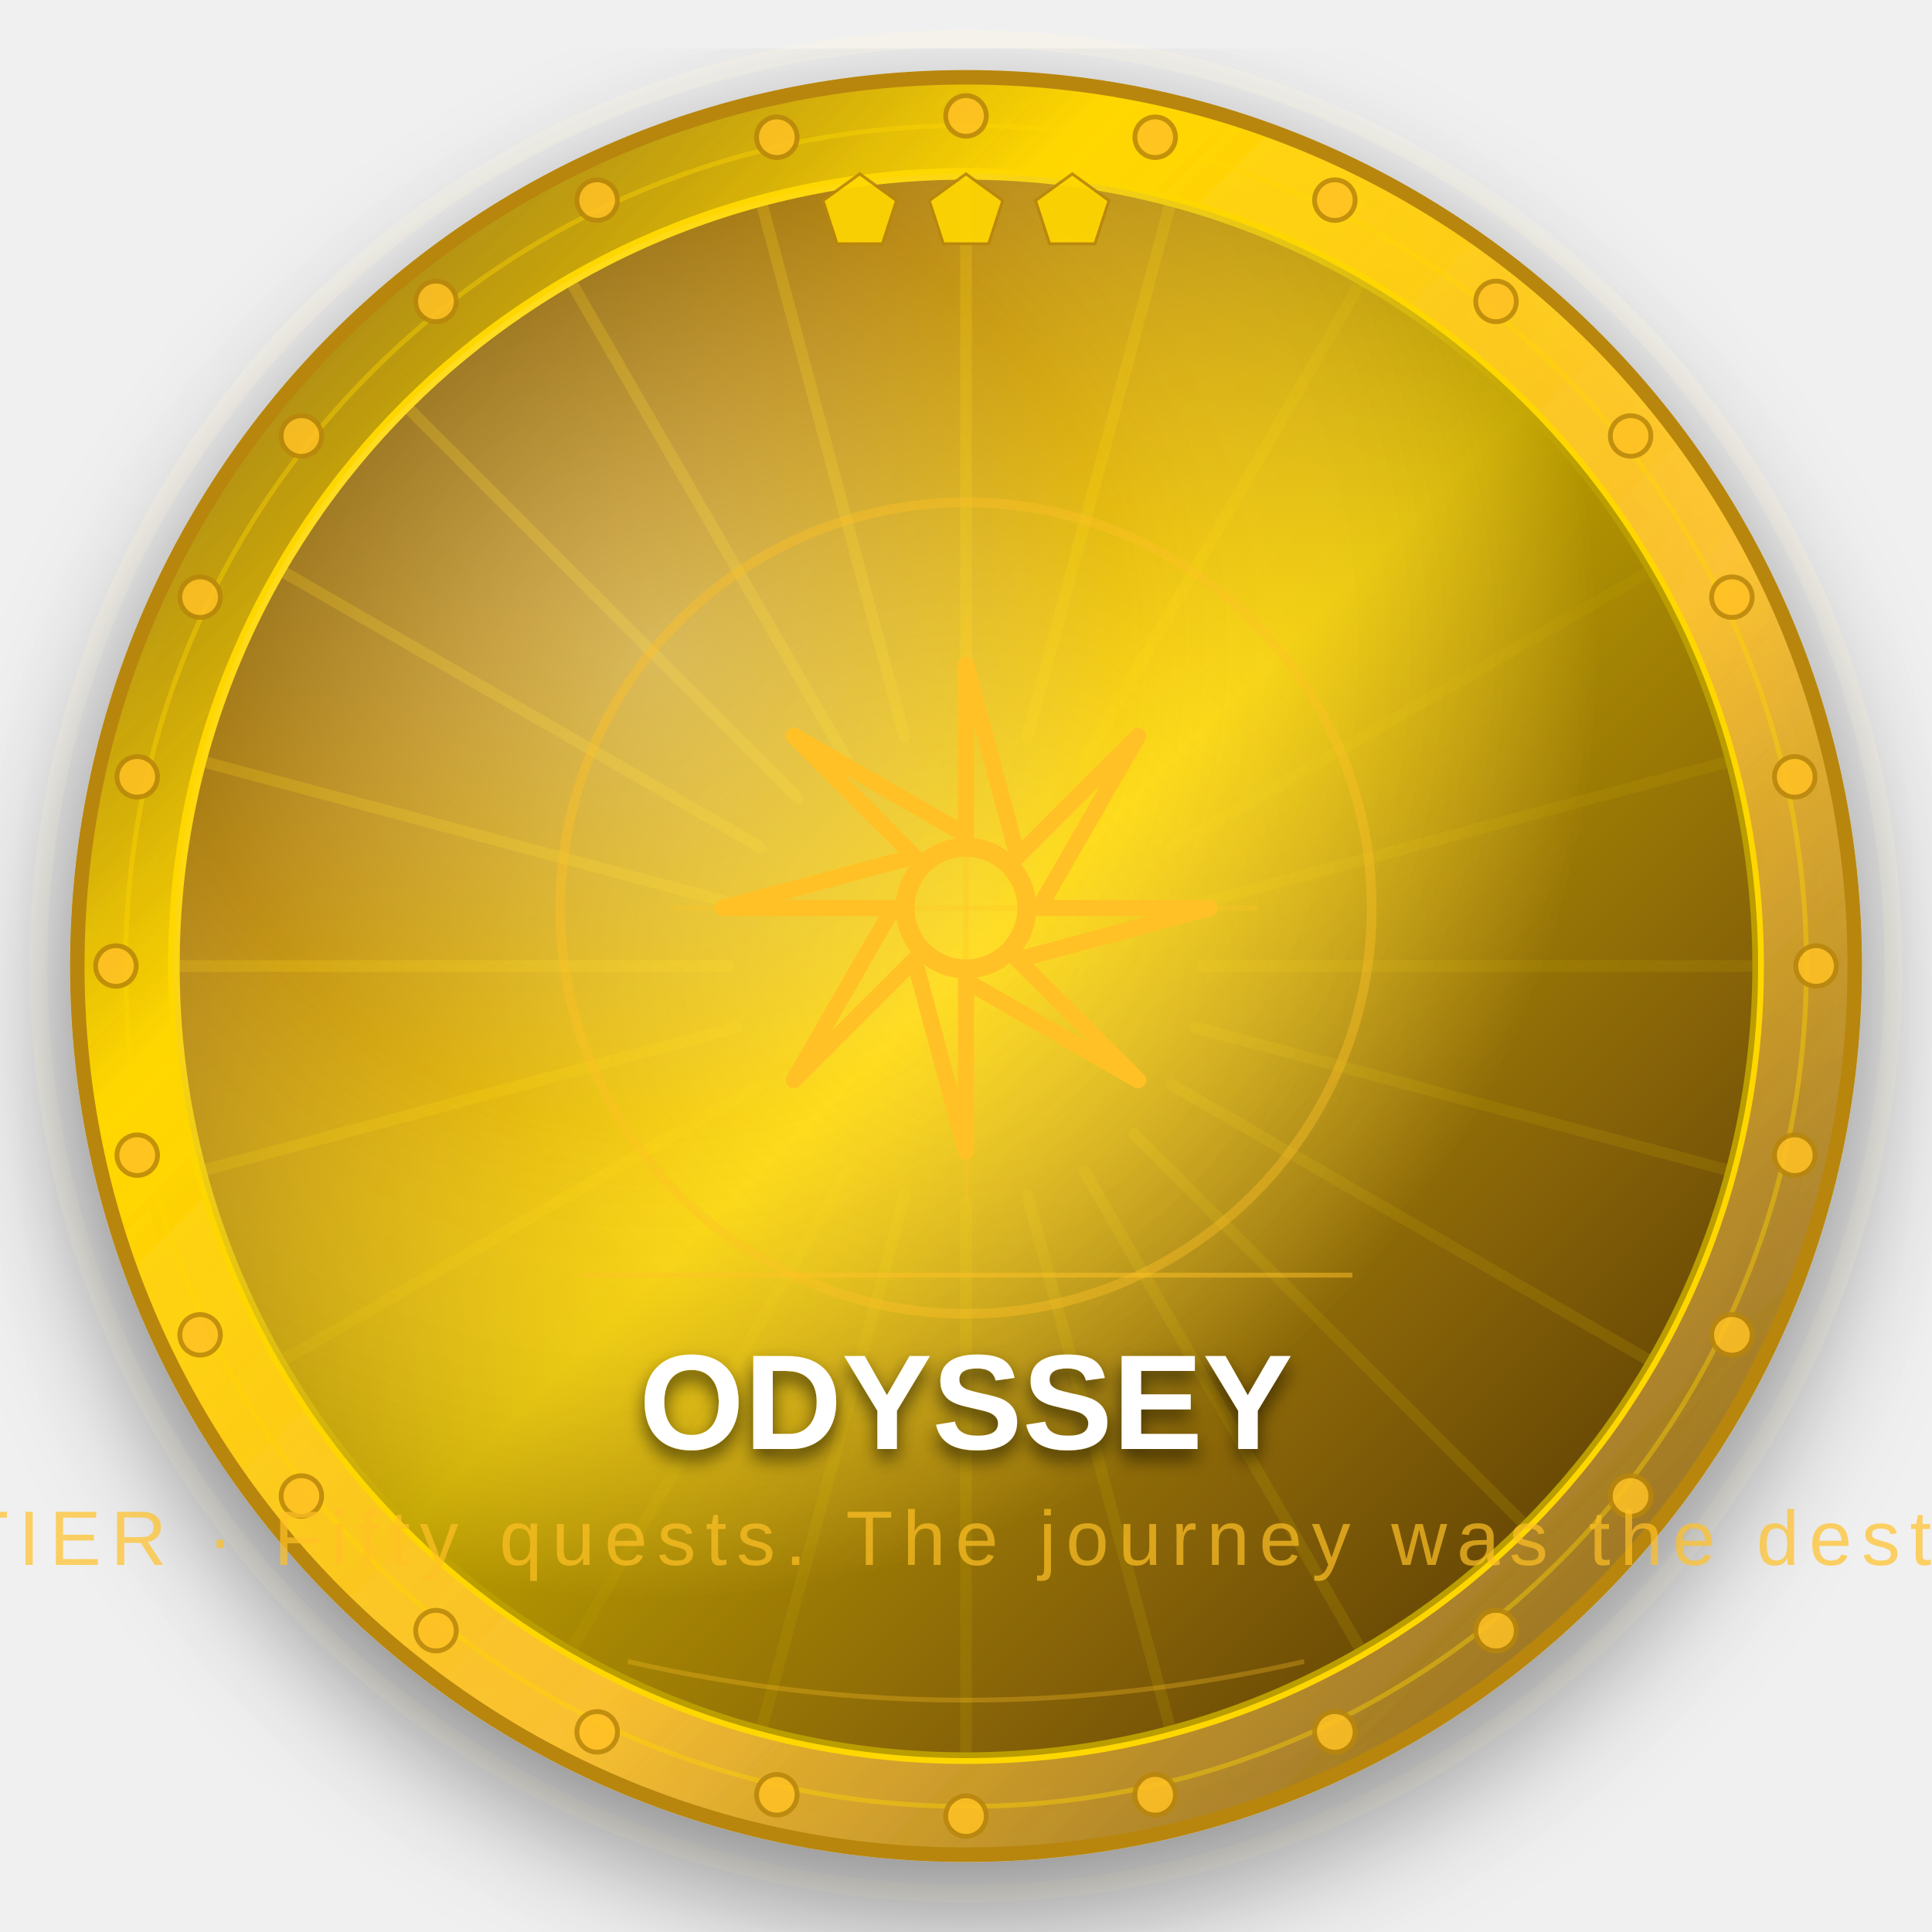
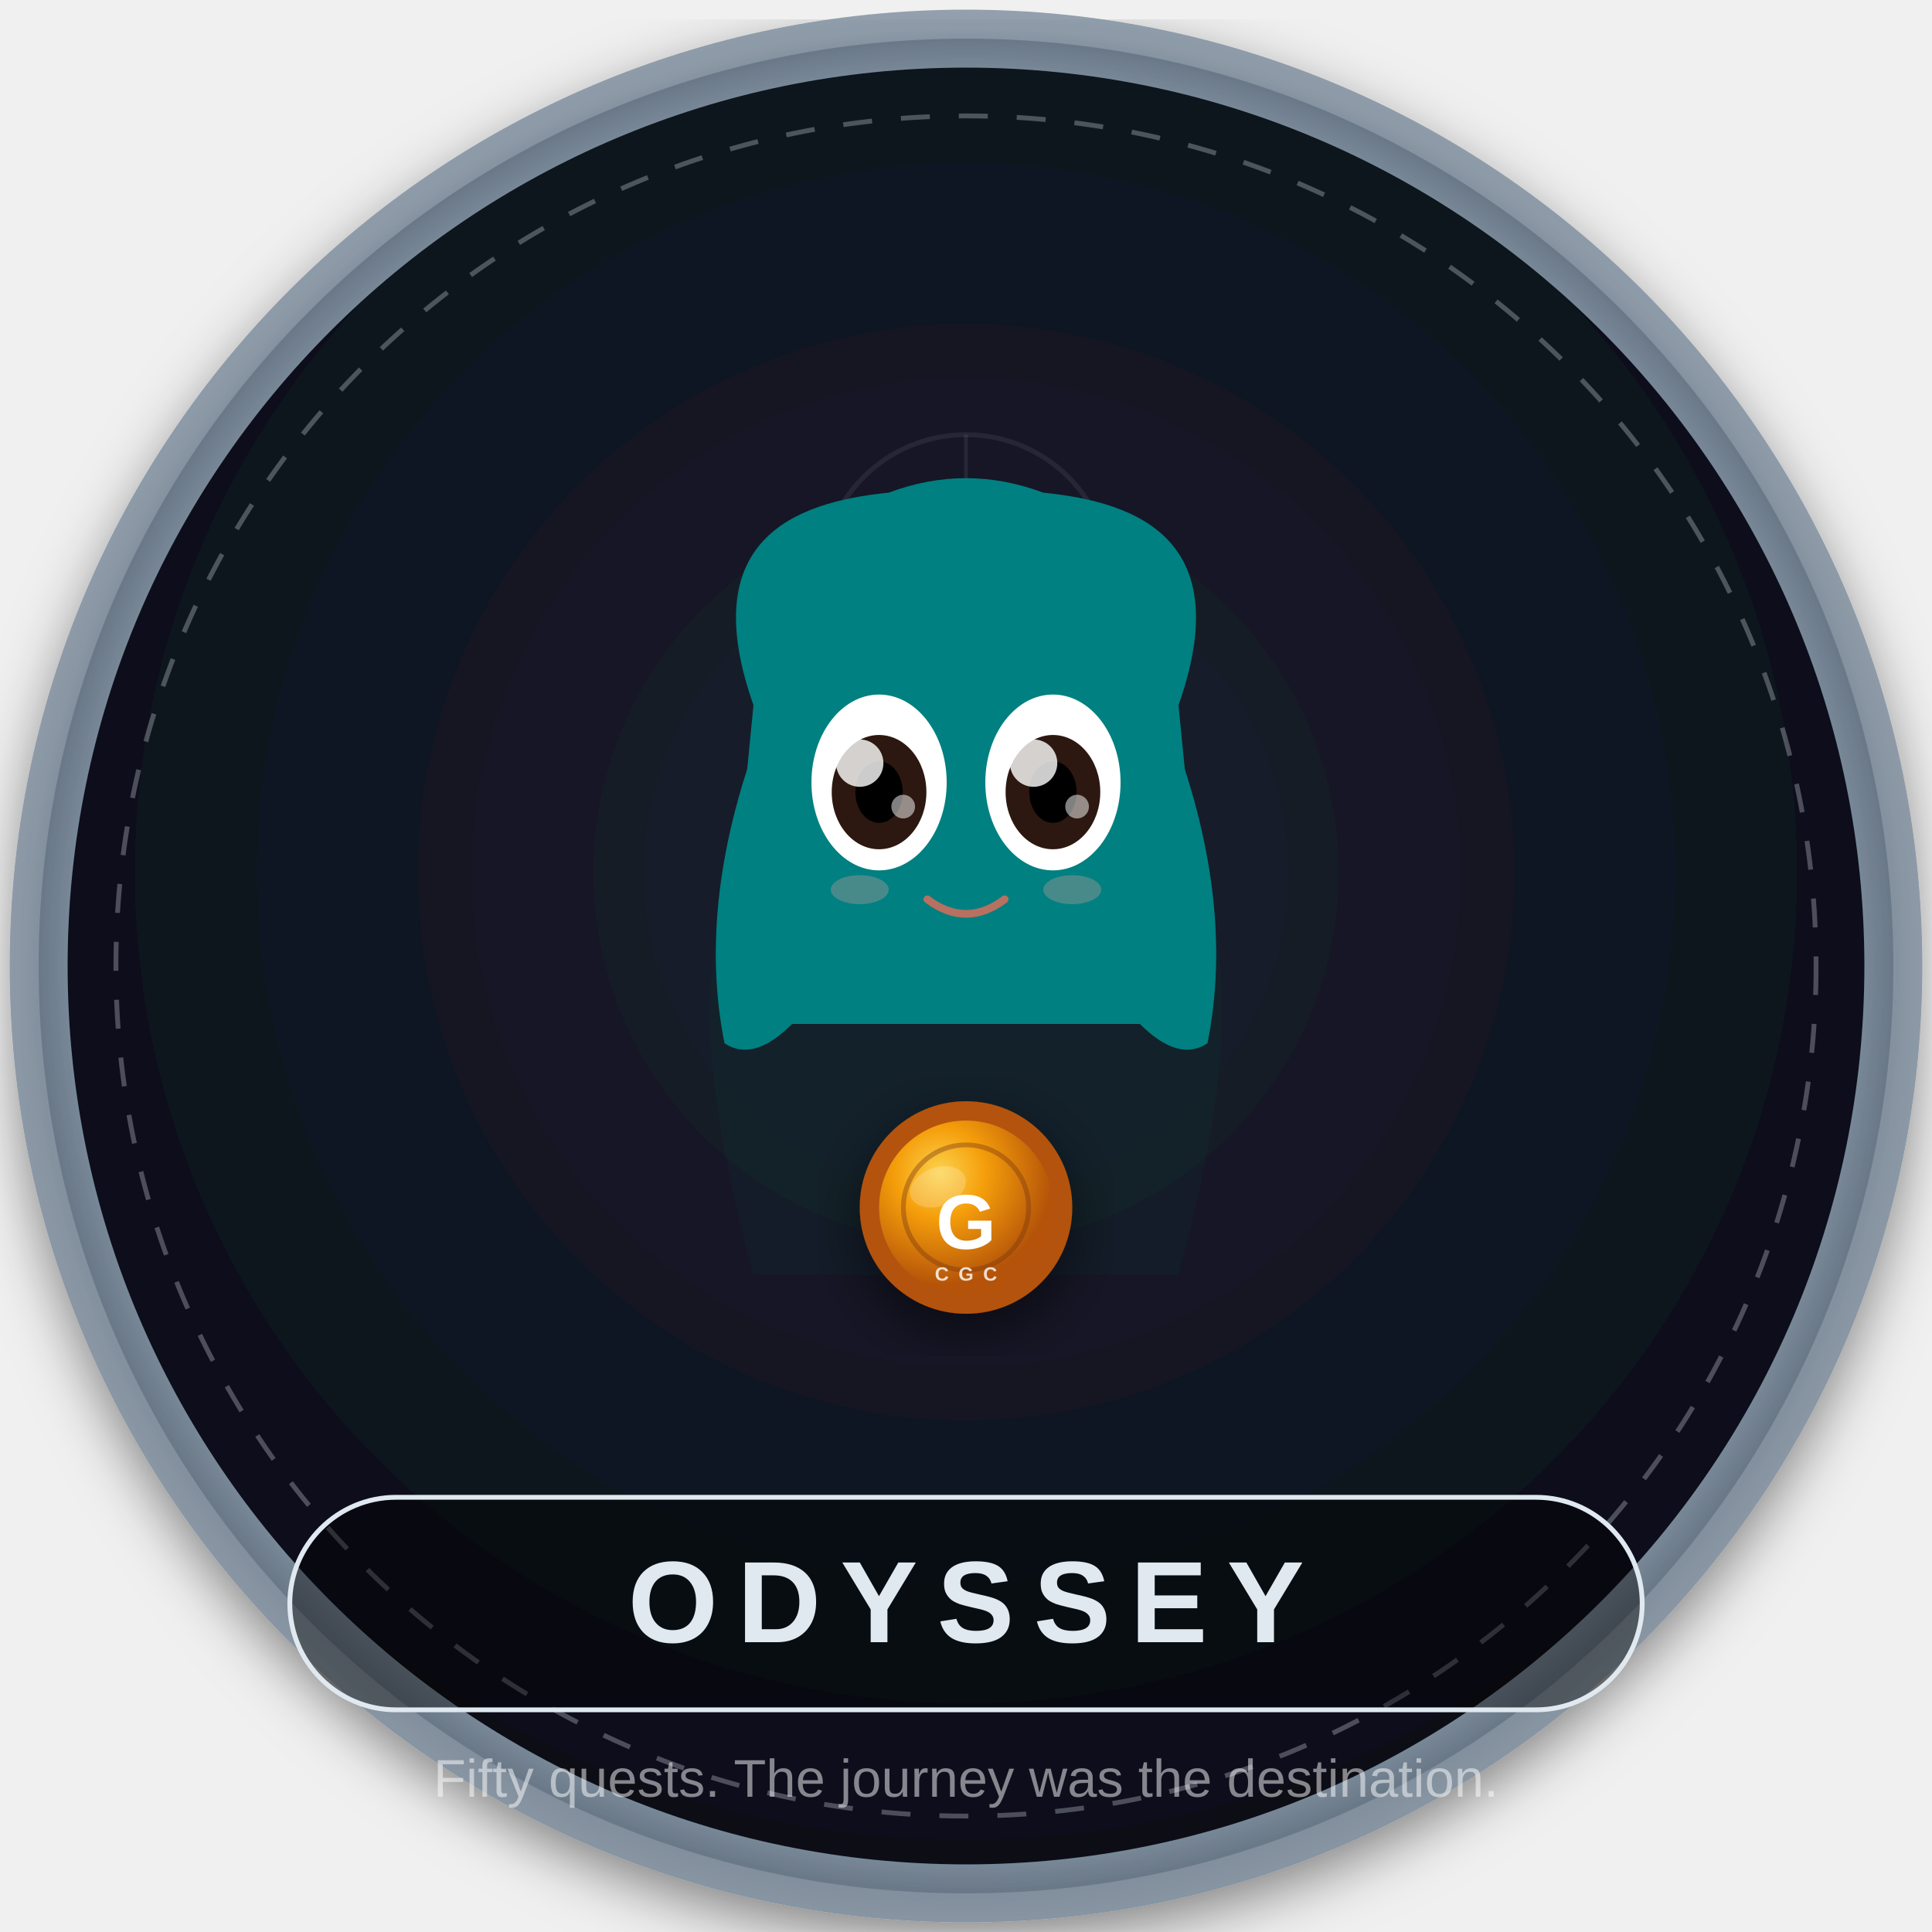
<svg xmlns="http://www.w3.org/2000/svg" viewBox="0 0 200 200" width="200" height="200">
  <defs>
-     <linearGradient id="b18" x1="0%" y1="0%" x2="100%" y2="100%">
-       <stop offset="0%" stop-color="#5C3A00" />
-       <stop offset="25%" stop-color="#B8860B" />
-       <stop offset="50%" stop-color="#FFD700" />
-       <stop offset="75%" stop-color="#B8860B" />
-       <stop offset="100%" stop-color="#5C3A00" />
-     </linearGradient>
-     <linearGradient id="r18" x1="0%" y1="0%" x2="100%" y2="100%">
-       <stop offset="0%" stop-color="#5C3A00" stop-opacity="0.8" />
-       <stop offset="30%" stop-color="#FFD700" stop-opacity="1" />
-       <stop offset="60%" stop-color="#FFC125" stop-opacity="0.9" />
-       <stop offset="100%" stop-color="#5C3A00" stop-opacity="0.8" />
-     </linearGradient>
-     <radialGradient id="s18" cx="30%" cy="30%" r="60%">
-       <stop offset="0%" stop-color="#fff" stop-opacity="0.32" />
-       <stop offset="50%" stop-color="#fff" stop-opacity="0.05" />
-       <stop offset="100%" stop-color="#000" stop-opacity="0.27" />
+     <radialGradient id="ring18" cx="50%" cy="50%" r="50%">
+       <stop offset="85%" stop-color="#E0E8F0" />
+       <stop offset="95%" stop-color="#7B8B9B" />
+       <stop offset="100%" stop-color="#7B8B9B" stop-opacity="0.8" />
    </radialGradient>
-     <radialGradient id="c18" cx="50%" cy="50%" r="50%">
-       <stop offset="0%" stop-color="#FFF8DC" stop-opacity="0.12" />
-       <stop offset="100%" stop-color="#FFF8DC" stop-opacity="0" />
+     <radialGradient id="bg18" cx="50%" cy="45%" r="55%">
+       <stop offset="0%" stop-color="#1A2030" />
+       <stop offset="100%" stop-color="#0A0E18" />
    </radialGradient>
-     <filter id="sh18" x="-30%" y="-30%" width="160%" height="160%">
-       <feDropShadow dx="0" dy="5" stdDeviation="6" flood-color="#000" flood-opacity="0.45" />
+     <filter id="sh" x="-20%" y="-20%" width="140%" height="140%">
+       <feDropShadow dx="0" dy="2" stdDeviation="3" flood-color="#000" flood-opacity="0.5" />
+     </filter>
+     <filter id="glow">
+       <feGaussianBlur stdDeviation="3" result="blur" />
+       <feMerge>
+         <feMergeNode in="blur" />
+         <feMergeNode in="SourceGraphic" />
+       </feMerge>
    </filter>
  </defs>
-   <circle cx="100" cy="100" r="96" fill="none" stroke="#FFF8DC" stroke-width="1.8" opacity="0.25" filter="url(#sh18)" />
-   <circle cx="100" cy="100" r="92" fill="url(#r18)" stroke="#B8860B" stroke-width="1.5" filter="url(#sh18)" />
-   <circle cx="100" cy="100" r="87" fill="none" stroke="#FFD700" stroke-width="0.5" opacity="0.4" />
-   <circle cx="100" cy="100" r="82" fill="url(#b18)" stroke="#FFD700" stroke-width="1.2" />
-   <line x1="124.6" y1="100" x2="182" y2="100" stroke="#FFD700" stroke-width="1.2" opacity="0.22" stroke-linecap="round" />
-   <line x1="123.762" y1="106.367" x2="179.206" y2="121.223" stroke="#FFD700" stroke-width="1.2" opacity="0.22" stroke-linecap="round" />
-   <line x1="121.304" y1="112.3" x2="171.014" y2="141" stroke="#FFD700" stroke-width="1.2" opacity="0.22" stroke-linecap="round" />
-   <line x1="117.395" y1="117.395" x2="157.983" y2="157.983" stroke="#FFD700" stroke-width="1.2" opacity="0.22" stroke-linecap="round" />
-   <line x1="112.3" y1="121.304" x2="141" y2="171.014" stroke="#FFD700" stroke-width="1.2" opacity="0.22" stroke-linecap="round" />
-   <line x1="106.367" y1="123.762" x2="121.223" y2="179.206" stroke="#FFD700" stroke-width="1.2" opacity="0.22" stroke-linecap="round" />
-   <line x1="100" y1="124.6" x2="100" y2="182" stroke="#FFD700" stroke-width="1.2" opacity="0.22" stroke-linecap="round" />
-   <line x1="93.633" y1="123.762" x2="78.777" y2="179.206" stroke="#FFD700" stroke-width="1.2" opacity="0.22" stroke-linecap="round" />
-   <line x1="87.7" y1="121.304" x2="59" y2="171.014" stroke="#FFD700" stroke-width="1.2" opacity="0.22" stroke-linecap="round" />
-   <line x1="82.605" y1="117.395" x2="42.017" y2="157.983" stroke="#FFD700" stroke-width="1.2" opacity="0.22" stroke-linecap="round" />
-   <line x1="78.696" y1="112.3" x2="28.986" y2="141" stroke="#FFD700" stroke-width="1.2" opacity="0.22" stroke-linecap="round" />
-   <line x1="76.238" y1="106.367" x2="20.794" y2="121.223" stroke="#FFD700" stroke-width="1.2" opacity="0.22" stroke-linecap="round" />
-   <line x1="75.4" y1="100" x2="18" y2="100" stroke="#FFD700" stroke-width="1.2" opacity="0.22" stroke-linecap="round" />
-   <line x1="76.238" y1="93.633" x2="20.794" y2="78.777" stroke="#FFD700" stroke-width="1.2" opacity="0.22" stroke-linecap="round" />
-   <line x1="78.696" y1="87.7" x2="28.986" y2="59" stroke="#FFD700" stroke-width="1.2" opacity="0.22" stroke-linecap="round" />
-   <line x1="82.605" y1="82.605" x2="42.017" y2="42.017" stroke="#FFD700" stroke-width="1.2" opacity="0.22" stroke-linecap="round" />
-   <line x1="87.7" y1="78.696" x2="59" y2="28.986" stroke="#FFD700" stroke-width="1.2" opacity="0.22" stroke-linecap="round" />
-   <line x1="93.633" y1="76.238" x2="78.777" y2="20.794" stroke="#FFD700" stroke-width="1.2" opacity="0.22" stroke-linecap="round" />
-   <line x1="100" y1="75.4" x2="100" y2="18" stroke="#FFD700" stroke-width="1.2" opacity="0.22" stroke-linecap="round" />
-   <line x1="106.367" y1="76.238" x2="121.223" y2="20.794" stroke="#FFD700" stroke-width="1.2" opacity="0.22" stroke-linecap="round" />
-   <line x1="112.3" y1="78.696" x2="141" y2="28.986" stroke="#FFD700" stroke-width="1.2" opacity="0.22" stroke-linecap="round" />
-   <line x1="117.395" y1="82.605" x2="157.983" y2="42.017" stroke="#FFD700" stroke-width="1.2" opacity="0.22" stroke-linecap="round" />
-   <line x1="121.304" y1="87.7" x2="171.014" y2="59" stroke="#FFD700" stroke-width="1.2" opacity="0.22" stroke-linecap="round" />
-   <line x1="123.762" y1="93.633" x2="179.206" y2="78.777" stroke="#FFD700" stroke-width="1.2" opacity="0.22" stroke-linecap="round" />
-   <circle cx="100" cy="100" r="50" fill="url(#c18)" />
-   <circle cx="100" cy="100" r="82" fill="url(#s18)" />
-   <circle cx="100" cy="12" r="2.1" fill="#FFC125" stroke="#B8860B" stroke-width="0.5" opacity="0.85" />
-   <circle cx="119.582" cy="14.206" r="2.1" fill="#FFC125" stroke="#B8860B" stroke-width="0.5" opacity="0.85" />
-   <circle cx="138.182" cy="20.715" r="2.1" fill="#FFC125" stroke="#B8860B" stroke-width="0.5" opacity="0.85" />
-   <circle cx="154.867" cy="31.199" r="2.1" fill="#FFC125" stroke="#B8860B" stroke-width="0.5" opacity="0.85" />
-   <circle cx="168.801" cy="45.133" r="2.1" fill="#FFC125" stroke="#B8860B" stroke-width="0.5" opacity="0.85" />
-   <circle cx="179.285" cy="61.818" r="2.1" fill="#FFC125" stroke="#B8860B" stroke-width="0.5" opacity="0.85" />
-   <circle cx="185.794" cy="80.418" r="2.1" fill="#FFC125" stroke="#B8860B" stroke-width="0.5" opacity="0.85" />
-   <circle cx="188" cy="100" r="2.1" fill="#FFC125" stroke="#B8860B" stroke-width="0.5" opacity="0.85" />
-   <circle cx="185.794" cy="119.582" r="2.1" fill="#FFC125" stroke="#B8860B" stroke-width="0.5" opacity="0.85" />
-   <circle cx="179.285" cy="138.182" r="2.1" fill="#FFC125" stroke="#B8860B" stroke-width="0.5" opacity="0.85" />
-   <circle cx="168.801" cy="154.867" r="2.1" fill="#FFC125" stroke="#B8860B" stroke-width="0.5" opacity="0.85" />
-   <circle cx="154.867" cy="168.801" r="2.1" fill="#FFC125" stroke="#B8860B" stroke-width="0.5" opacity="0.85" />
-   <circle cx="138.182" cy="179.285" r="2.1" fill="#FFC125" stroke="#B8860B" stroke-width="0.5" opacity="0.85" />
-   <circle cx="119.582" cy="185.794" r="2.1" fill="#FFC125" stroke="#B8860B" stroke-width="0.5" opacity="0.85" />
-   <circle cx="100" cy="188" r="2.1" fill="#FFC125" stroke="#B8860B" stroke-width="0.5" opacity="0.85" />
-   <circle cx="80.418" cy="185.794" r="2.1" fill="#FFC125" stroke="#B8860B" stroke-width="0.5" opacity="0.85" />
-   <circle cx="61.818" cy="179.285" r="2.1" fill="#FFC125" stroke="#B8860B" stroke-width="0.5" opacity="0.85" />
-   <circle cx="45.133" cy="168.801" r="2.1" fill="#FFC125" stroke="#B8860B" stroke-width="0.5" opacity="0.85" />
-   <circle cx="31.199" cy="154.867" r="2.1" fill="#FFC125" stroke="#B8860B" stroke-width="0.5" opacity="0.85" />
-   <circle cx="20.715" cy="138.182" r="2.1" fill="#FFC125" stroke="#B8860B" stroke-width="0.5" opacity="0.85" />
-   <circle cx="14.206" cy="119.582" r="2.1" fill="#FFC125" stroke="#B8860B" stroke-width="0.5" opacity="0.85" />
-   <circle cx="12" cy="100" r="2.1" fill="#FFC125" stroke="#B8860B" stroke-width="0.5" opacity="0.85" />
-   <circle cx="14.206" cy="80.418" r="2.1" fill="#FFC125" stroke="#B8860B" stroke-width="0.5" opacity="0.85" />
-   <circle cx="20.715" cy="61.818" r="2.1" fill="#FFC125" stroke="#B8860B" stroke-width="0.5" opacity="0.85" />
-   <circle cx="31.199" cy="45.133" r="2.1" fill="#FFC125" stroke="#B8860B" stroke-width="0.5" opacity="0.85" />
-   <circle cx="45.133" cy="31.199" r="2.1" fill="#FFC125" stroke="#B8860B" stroke-width="0.5" opacity="0.85" />
-   <circle cx="61.818" cy="20.715" r="2.1" fill="#FFC125" stroke="#B8860B" stroke-width="0.5" opacity="0.85" />
-   <circle cx="80.418" cy="14.206" r="2.1" fill="#FFC125" stroke="#B8860B" stroke-width="0.5" opacity="0.85" />
-   <polygon points="89,18 92.804,20.764 91.351,25.236 86.649,25.236 85.196,20.764" fill="#FFD700" stroke="#B8860B" stroke-width="0.3" opacity="0.9" />
-   <polygon points="100,18 103.804,20.764 102.351,25.236 97.649,25.236 96.196,20.764" fill="#FFD700" stroke="#B8860B" stroke-width="0.3" opacity="0.9" />
-   <polygon points="111,18 114.804,20.764 113.351,25.236 108.649,25.236 107.196,20.764" fill="#FFD700" stroke="#B8860B" stroke-width="0.3" opacity="0.9" />
-   <circle cx="100" cy="94" r="42" fill="none" stroke="#FFC125" stroke-width="1" opacity="0.4" />
-   <g>
-     <g transform="translate(100,94)">
-       <polygon points="7.56,0 25.2,0 5.346,5.346 17.819,17.819 4.629164900776995e-16,7.56 1.543054966925665e-15,25.2 -5.346,5.346 -17.819,17.819 -7.56,9.25832980155399e-16 -25.2,3.08610993385133e-15 -5.346,-5.346 -17.819,-17.819 -1.3887494702330984e-15,-7.56 -4.6291649007769944e-15,-25.2 5.346,-5.346 17.819,-17.819" fill="none" stroke="#FFC125" stroke-width="1.68" stroke-linejoin="round" />
-       <circle cx="0" cy="0" r="6.3" fill="none" stroke="#FFC125" stroke-width="1.96" />
-       <line x1="-30.24" y1="0" x2="30.24" y2="0" stroke="#FFC125" stroke-width="0.56" opacity="0.3" />
-       <line x1="0" y1="-30.24" x2="0" y2="30.24" stroke="#FFC125" stroke-width="0.56" opacity="0.3" />
-     </g>
+   <circle cx="100" cy="100" r="96" fill="url(#bg18)" stroke="url(#ring18)" stroke-width="6" filter="url(#sh)" />
+   <circle cx="100" cy="100" r="88" fill="none" stroke="#E0E8F0" stroke-width="0.5" opacity="0.3" stroke-dasharray="3 3" />
+   <circle cx="100" cy="60" r="15" fill="none" stroke="#E0E8F0" stroke-width="0.5" opacity="0.08" />
+   <line x1="100" y1="45" x2="100" y2="55" stroke="#E0E8F0" stroke-width="0.4" opacity="0.08" />
+   <line x1="100" y1="65" x2="100" y2="75" stroke="#E0E8F0" stroke-width="0.4" opacity="0.08" />
+   <line x1="85" y1="60" x2="95" y2="60" stroke="#E0E8F0" stroke-width="0.4" opacity="0.08" />
+   <line x1="105" y1="60" x2="115" y2="60" stroke="#E0E8F0" stroke-width="0.4" opacity="0.08" />
+   <path d="M74,98 Q72,110 78,132 L122,132 Q128,110 126,98 Q115,103 100,105 Q85,103 74,98Z" fill="#0A2E2E" opacity="0.25" />
+   <rect x="96" y="96" width="8" height="8" rx="2" fill="#FDE8D0" />
+   <ellipse cx="100" cy="78" rx="22" ry="24" fill="#FDE8D0" stroke="#E8C9A8" stroke-width="0.5" />
+   <path d="M78,73 C72,56 82,52 92,51 Q100,48 108,51 C118,52 128,56 122,73 Q124,93 125,106 L75,106 Q76,93 78,73Z" fill="#008080" />
+   <path d="M79,75 Q72,93 75,108 Q78,110 82,106 Q78,93 82,77Z" fill="#008080" />
+   <path d="M121,75 Q128,93 125,108 Q122,110 118,106 Q122,93 118,77Z" fill="#008080" />
+   <ellipse cx="91" cy="81" rx="7" ry="9.1" fill="#fff" />
+   <ellipse cx="109" cy="81" rx="7" ry="9.1" fill="#fff" />
+   <ellipse cx="91" cy="82" rx="4.9" ry="5.915" fill="#2C1810" />
+   <ellipse cx="109" cy="82" rx="4.9" ry="5.915" fill="#2C1810" />
+   <ellipse cx="91" cy="82" rx="2.45" ry="3.185" fill="#000" />
+   <ellipse cx="109" cy="82" rx="2.45" ry="3.185" fill="#000" />
+   <circle cx="89" cy="79" r="2.45" fill="#fff" opacity="0.8" />
+   <circle cx="107" cy="79" r="2.45" fill="#fff" opacity="0.8" />
+   <circle cx="93.5" cy="83.5" r="1.225" fill="#fff" opacity="0.5" />
+   <circle cx="111.5" cy="83.5" r="1.225" fill="#fff" opacity="0.5" />
+   <path d="M84,68.9 Q91,66.9 98,68.9" fill="none" stroke="#008080" stroke-width="1.2" stroke-linecap="round" />
+   <path d="M102,68.9 Q109,66.9 116,68.9" fill="none" stroke="#008080" stroke-width="1.2" stroke-linecap="round" />
+   <path d="M96,93.1 Q100,96.1 104,93.1" fill="none" stroke="#B87060" stroke-width="0.8" stroke-linecap="round" />
+   <ellipse cx="89" cy="92.1" rx="3" ry="1.5" fill="#F0A0A0" opacity="0.3" />
+   <ellipse cx="111" cy="92.1" rx="3" ry="1.5" fill="#F0A0A0" opacity="0.3" />
+   <g transform="translate(100,125)">
+     <defs>
+       <radialGradient id="cg100_125" cx="35%" cy="30%" r="65%">
+         <stop offset="0%" stop-color="#fcd34d" />
+         <stop offset="40%" stop-color="#f59e0b" />
+         <stop offset="100%" stop-color="#b45309" />
+       </radialGradient>
+     </defs>
+     <circle cx="0" cy="0" r="11" fill="#b45309" filter="url(#sh)" />
+     <circle cx="0" cy="0" r="9" fill="url(#cg100_125)" />
+     <circle cx="0" cy="0" r="6.48" fill="none" stroke="rgba(120,53,15,0.4)" stroke-width="0.5" />
+     <text x="0" y="2" text-anchor="middle" dominant-baseline="middle" font-family="Arial,sans-serif" font-weight="bold" font-size="8" fill="#fff">G</text>
+     <text x="0" y="7" text-anchor="middle" dominant-baseline="middle" font-family="Arial,sans-serif" font-weight="bold" font-size="2" fill="rgba(255,255,255,0.8)" letter-spacing="1">CGC</text>
+     <ellipse cx="-2" cy="-3" rx="3" ry="2" transform="rotate(-20)" fill="rgba(255,255,255,0.2)" />
  </g>
-   <line x1="60" y1="132" x2="140" y2="132" stroke="#FFC125" stroke-width="0.5" opacity="0.5" />
-   <text x="100" y="150" text-anchor="middle" font-size="14" font-weight="bold" fill="#fff" font-family="Arial,sans-serif" filter="drop-shadow(0 1px 1px rgba(0,0,0,0.6))">ODYSSEY</text>
-   <text x="100" y="162" text-anchor="middle" font-size="8" fill="#FFC125" opacity="0.7" font-family="Arial,sans-serif" letter-spacing="1">GOLD TIER · Fifty quests. The journey was the destination.</text>
-   <path d="M65 172 Q100 180 135 172" fill="none" stroke="#FFC125" stroke-width="0.5" opacity="0.3" />
+   <rect x="30" y="155" width="140" height="22" rx="11" fill="rgba(0,0,0,0.4)" stroke="#E0E8F0" stroke-width="0.5" />
+   <text x="100" y="170" text-anchor="middle" font-size="12" font-weight="bold" fill="#E0E8F0" font-family="Arial,sans-serif" letter-spacing="2">ODYSSEY</text>
+   <text x="100" y="186" text-anchor="middle" font-size="5.5" fill="rgba(255,255,255,0.5)" font-family="Arial,sans-serif">Fifty quests. The journey was the destination.</text>
</svg>
